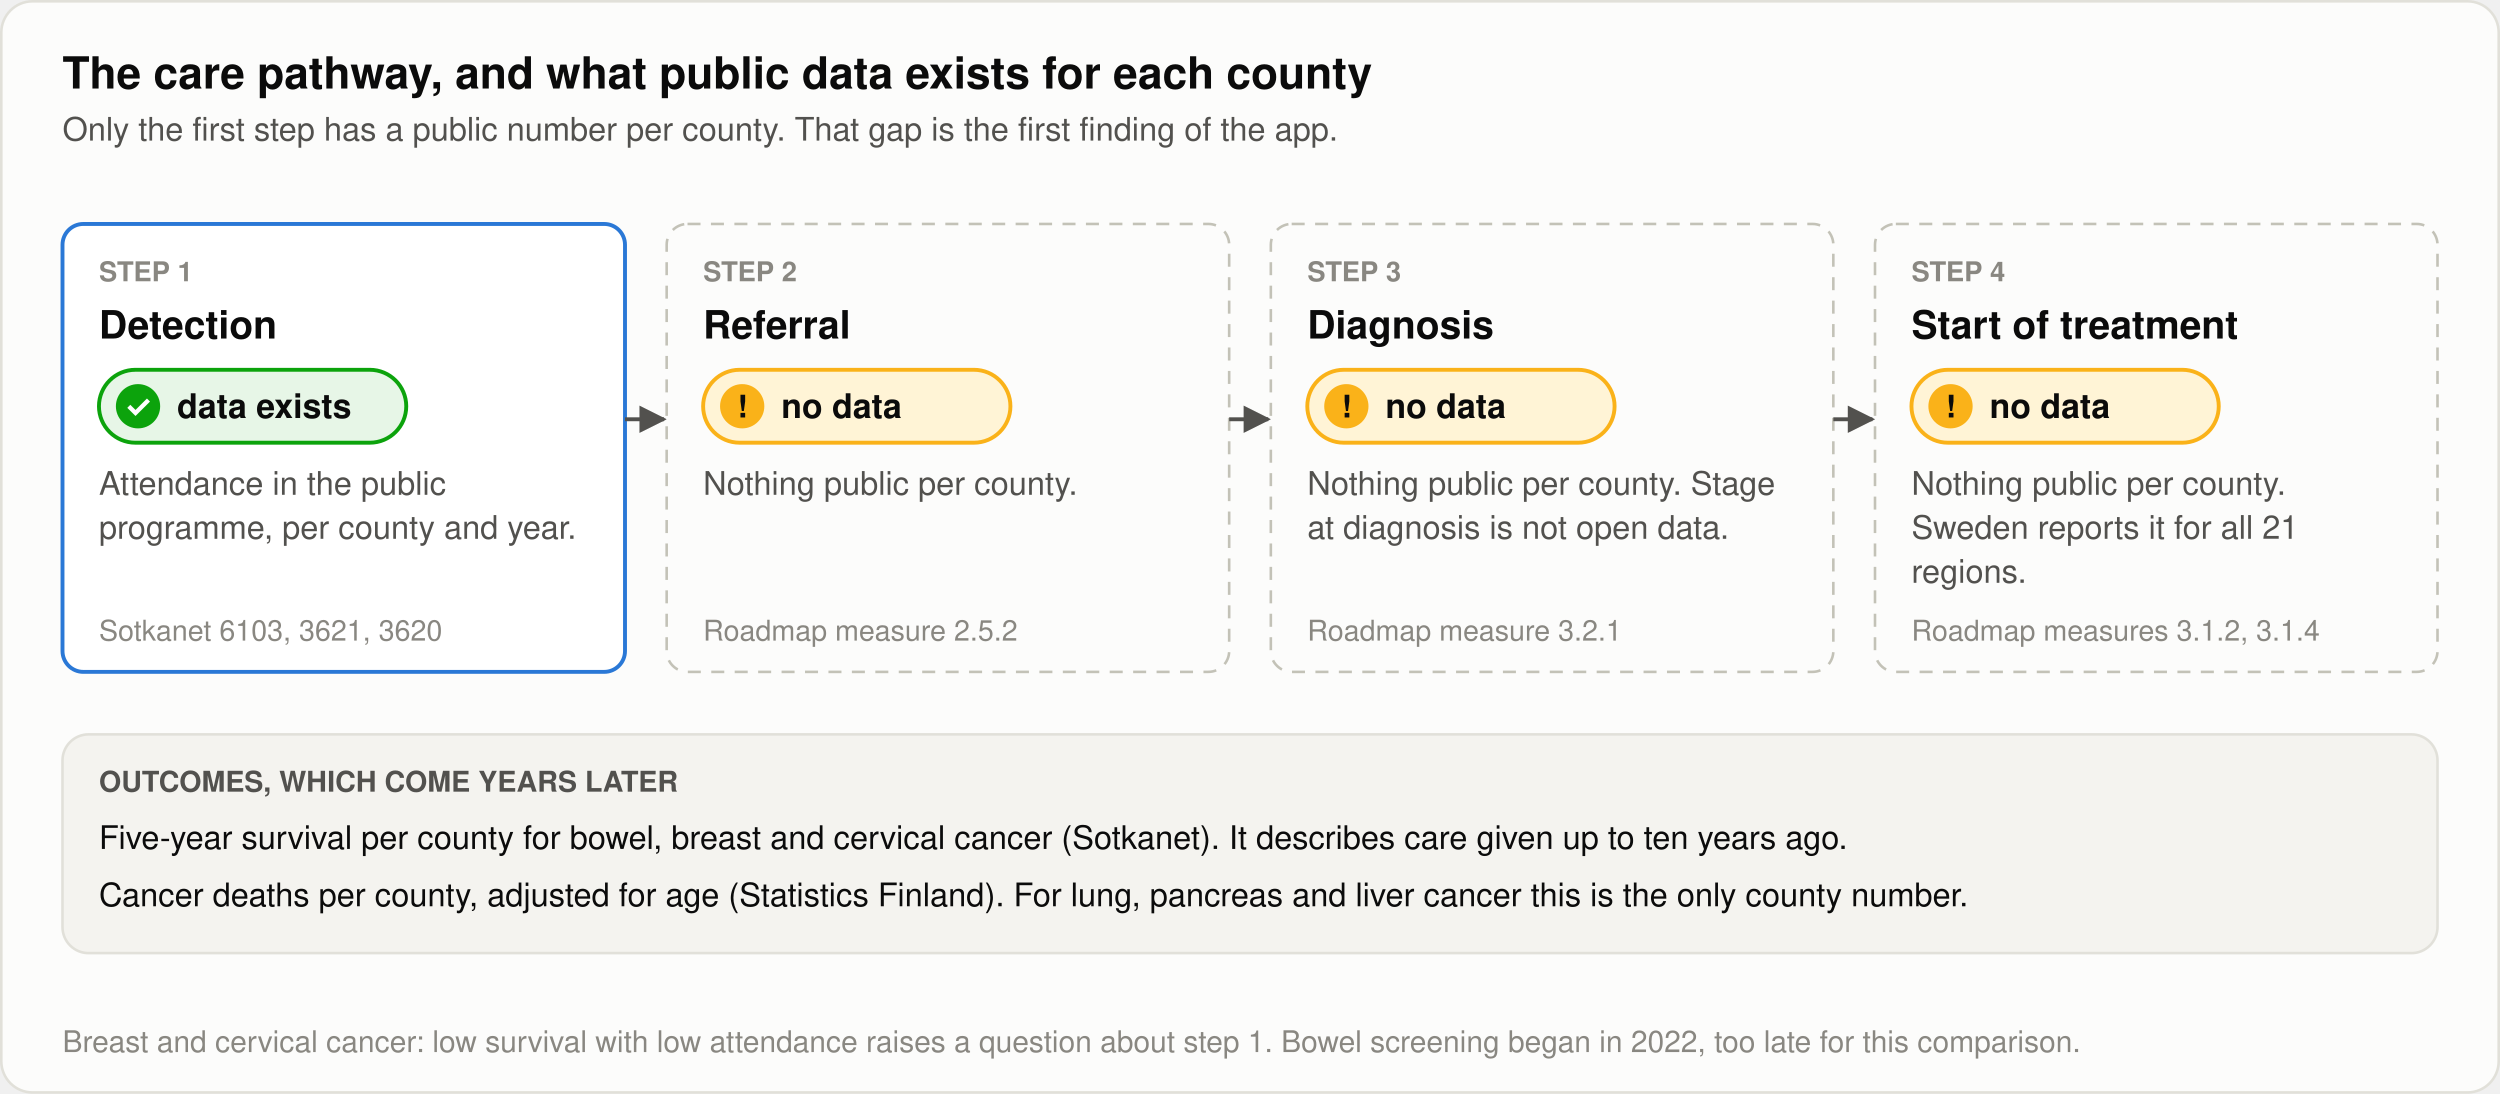
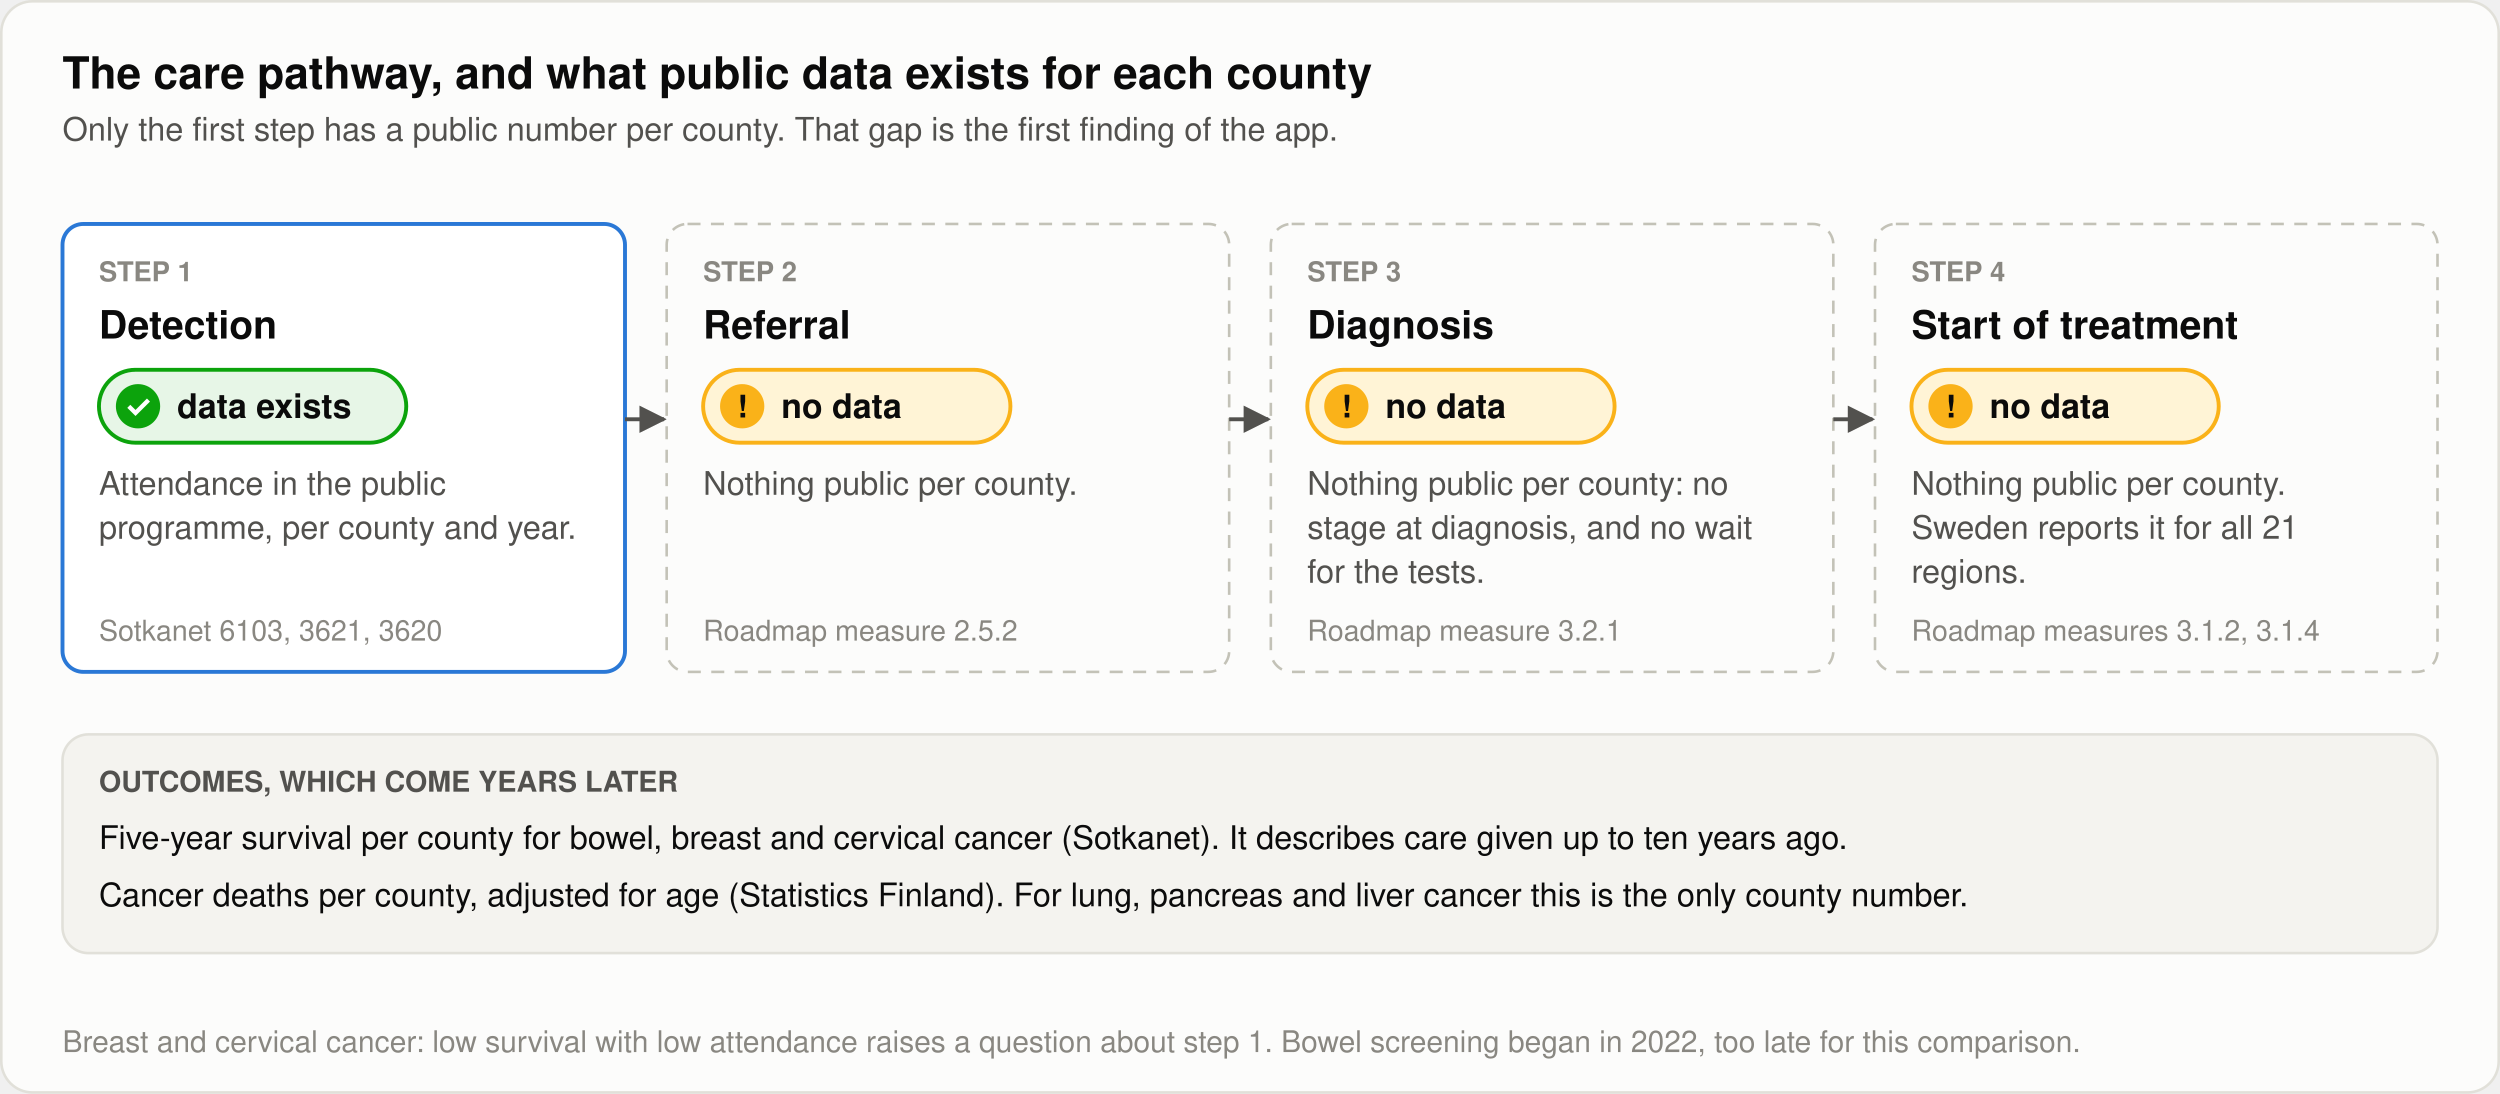
<svg xmlns="http://www.w3.org/2000/svg" viewBox="0 0 960 420" width="960" height="420" font-family="system-ui, -apple-system, &quot;Segoe UI&quot;, Helvetica, Arial, sans-serif" role="img" aria-labelledby="t d">
  <defs>
    <marker id="arrow" viewBox="0 0 10 10" refX="9" refY="5" markerWidth="7" markerHeight="7" orient="auto-start-reverse">
      <path d="M0 0L10 5L0 10z" fill="#52514e" />
    </marker>
  </defs>
  <rect x="0.5" y="0.5" width="959" height="419" rx="12" fill="#fcfcfb" stroke="#e1e0d9" />
  <text x="24.0" y="34.0" font-size="17" font-weight="700" fill="#0b0b0b" text-anchor="start">The care pathway, and what public data exists for each county</text>
  <text x="24.0" y="54.0" font-size="12.5" font-weight="400" fill="#52514e" text-anchor="start">Only the first step has a public number per county. That gap is the first finding of the app.</text>
  <rect x="24.0" y="86.0" width="216.0" height="172.0" rx="8" fill="#ffffff" stroke="#2a78d6" stroke-width="1.5" />
  <text x="38.0" y="108.0" font-size="10.5" font-weight="650" fill="#898781" text-anchor="start">STEP 1</text>
  <text x="38.0" y="130.0" font-size="15" font-weight="650" fill="#0b0b0b" text-anchor="start">Detection</text>
  <rect x="38.0" y="142.0" width="118.0" height="28.0" rx="14" fill="#e7f6e7" stroke="#0ca30c" stroke-width="1.5" />
  <circle cx="53.0" cy="156.0" r="8.5" fill="#0ca30c" />
  <text x="53.0" y="160.3" font-size="12" font-weight="700" fill="#ffffff" text-anchor="middle">✓</text>
  <text x="68.0" y="160.5" font-size="13" font-weight="650" fill="#0b0b0b" text-anchor="start">data exists</text>
  <text x="38.0" y="190.0" font-size="12.5" font-weight="400" fill="#52514e" text-anchor="start">Attendance in the public</text>
  <text x="38.0" y="206.9" font-size="12.5" font-weight="400" fill="#52514e" text-anchor="start">programme, per county and year.</text>
  <text x="38.0" y="246.0" font-size="11" font-weight="500" fill="#898781" text-anchor="start">Sotkanet 6103, 3621, 3620</text>
  <path d="M240.0 161.0L255.0 161.0" fill="none" stroke="#52514e" stroke-width="1.5" marker-end="url(#arrow)" />
  <rect x="256.0" y="86.0" width="216.0" height="172.0" rx="8" fill="#fcfcfb" stroke="#c3c2b7" stroke-width="1" stroke-dasharray="5 4" />
  <text x="270.0" y="108.0" font-size="10.5" font-weight="650" fill="#898781" text-anchor="start">STEP 2</text>
  <text x="270.0" y="130.0" font-size="15" font-weight="650" fill="#0b0b0b" text-anchor="start">Referral</text>
  <rect x="270.0" y="142.0" width="118.0" height="28.0" rx="14" fill="#fff4d6" stroke="#fab219" stroke-width="1.5" />
  <circle cx="285.0" cy="156.0" r="8.5" fill="#fab219" />
  <text x="285.0" y="160.3" font-size="12" font-weight="700" fill="#0b0b0b" text-anchor="middle">!</text>
  <text x="300.0" y="160.5" font-size="13" font-weight="650" fill="#0b0b0b" text-anchor="start">no data</text>
  <text x="270.0" y="190.0" font-size="12.5" font-weight="400" fill="#52514e" text-anchor="start">Nothing public per county.</text>
  <text x="270.0" y="246.0" font-size="11" font-weight="500" fill="#898781" text-anchor="start">Roadmap measure 2.5.2</text>
  <path d="M472.0 161.0L487.0 161.0" fill="none" stroke="#52514e" stroke-width="1.5" marker-end="url(#arrow)" />
  <rect x="488.0" y="86.0" width="216.0" height="172.0" rx="8" fill="#fcfcfb" stroke="#c3c2b7" stroke-width="1" stroke-dasharray="5 4" />
  <text x="502.0" y="108.0" font-size="10.5" font-weight="650" fill="#898781" text-anchor="start">STEP 3</text>
  <text x="502.0" y="130.0" font-size="15" font-weight="650" fill="#0b0b0b" text-anchor="start">Diagnosis</text>
  <rect x="502.0" y="142.0" width="118.0" height="28.0" rx="14" fill="#fff4d6" stroke="#fab219" stroke-width="1.5" />
  <circle cx="517.0" cy="156.0" r="8.5" fill="#fab219" />
  <text x="517.0" y="160.3" font-size="12" font-weight="700" fill="#0b0b0b" text-anchor="middle">!</text>
  <text x="532.0" y="160.5" font-size="13" font-weight="650" fill="#0b0b0b" text-anchor="start">no data</text>
-   <text x="502.0" y="190.0" font-size="12.5" font-weight="400" fill="#52514e" text-anchor="start">Nothing public per county. Stage</text>
-   <text x="502.0" y="206.9" font-size="12.5" font-weight="400" fill="#52514e" text-anchor="start">at diagnosis is not open data.</text>
+   <text x="502.0" y="190.0" font-size="12.5" font-weight="400" fill="#52514e" text-anchor="start">Nothing public per county: no</text>
+   <text x="502.0" y="206.9" font-size="12.5" font-weight="400" fill="#52514e" text-anchor="start">stage at diagnosis, and no wait</text>
+   <text x="502.0" y="223.8" font-size="12.5" font-weight="400" fill="#52514e" text-anchor="start">for the tests.</text>
  <text x="502.0" y="246.0" font-size="11" font-weight="500" fill="#898781" text-anchor="start">Roadmap measure 3.2.1</text>
  <path d="M704.0 161.0L719.0 161.0" fill="none" stroke="#52514e" stroke-width="1.5" marker-end="url(#arrow)" />
  <rect x="720.0" y="86.0" width="216.0" height="172.0" rx="8" fill="#fcfcfb" stroke="#c3c2b7" stroke-width="1" stroke-dasharray="5 4" />
  <text x="734.0" y="108.0" font-size="10.5" font-weight="650" fill="#898781" text-anchor="start">STEP 4</text>
  <text x="734.0" y="130.0" font-size="15" font-weight="650" fill="#0b0b0b" text-anchor="start">Start of treatment</text>
  <rect x="734.0" y="142.0" width="118.0" height="28.0" rx="14" fill="#fff4d6" stroke="#fab219" stroke-width="1.5" />
  <circle cx="749.0" cy="156.0" r="8.5" fill="#fab219" />
  <text x="749.0" y="160.3" font-size="12" font-weight="700" fill="#0b0b0b" text-anchor="middle">!</text>
  <text x="764.0" y="160.5" font-size="13" font-weight="650" fill="#0b0b0b" text-anchor="start">no data</text>
  <text x="734.0" y="190.0" font-size="12.5" font-weight="400" fill="#52514e" text-anchor="start">Nothing public per county.</text>
  <text x="734.0" y="206.9" font-size="12.5" font-weight="400" fill="#52514e" text-anchor="start">Sweden reports it for all 21</text>
  <text x="734.0" y="223.8" font-size="12.5" font-weight="400" fill="#52514e" text-anchor="start">regions.</text>
  <text x="734.0" y="246.0" font-size="11" font-weight="500" fill="#898781" text-anchor="start">Roadmap measures 3.1.2, 3.1.4</text>
  <rect x="24.0" y="282.0" width="912.0" height="84.0" rx="10" fill="#f4f3ef" stroke="#e1e0d9" stroke-width="1" />
  <text x="38.0" y="304.0" font-size="11" font-weight="650" fill="#52514e" text-anchor="start">OUTCOMES, WHICH COME YEARS LATER</text>
  <text x="38.0" y="326.0" font-size="12.5" font-weight="400" fill="#0b0b0b" text-anchor="start">Five-year survival per county for bowel, breast and cervical cancer (Sotkanet). It describes care given up to ten years ago.</text>
  <text x="38.0" y="348.0" font-size="12.5" font-weight="400" fill="#0b0b0b" text-anchor="start">Cancer deaths per county, adjusted for age (Statistics Finland). For lung, pancreas and liver cancer this is the only county number.</text>
  <text x="24.0" y="404.0" font-size="11.5" font-weight="400" fill="#898781" text-anchor="start">Breast and cervical cancer: low survival with low attendance raises a question about step 1. Bowel screening began in 2022, too late for this comparison.</text>
</svg>
